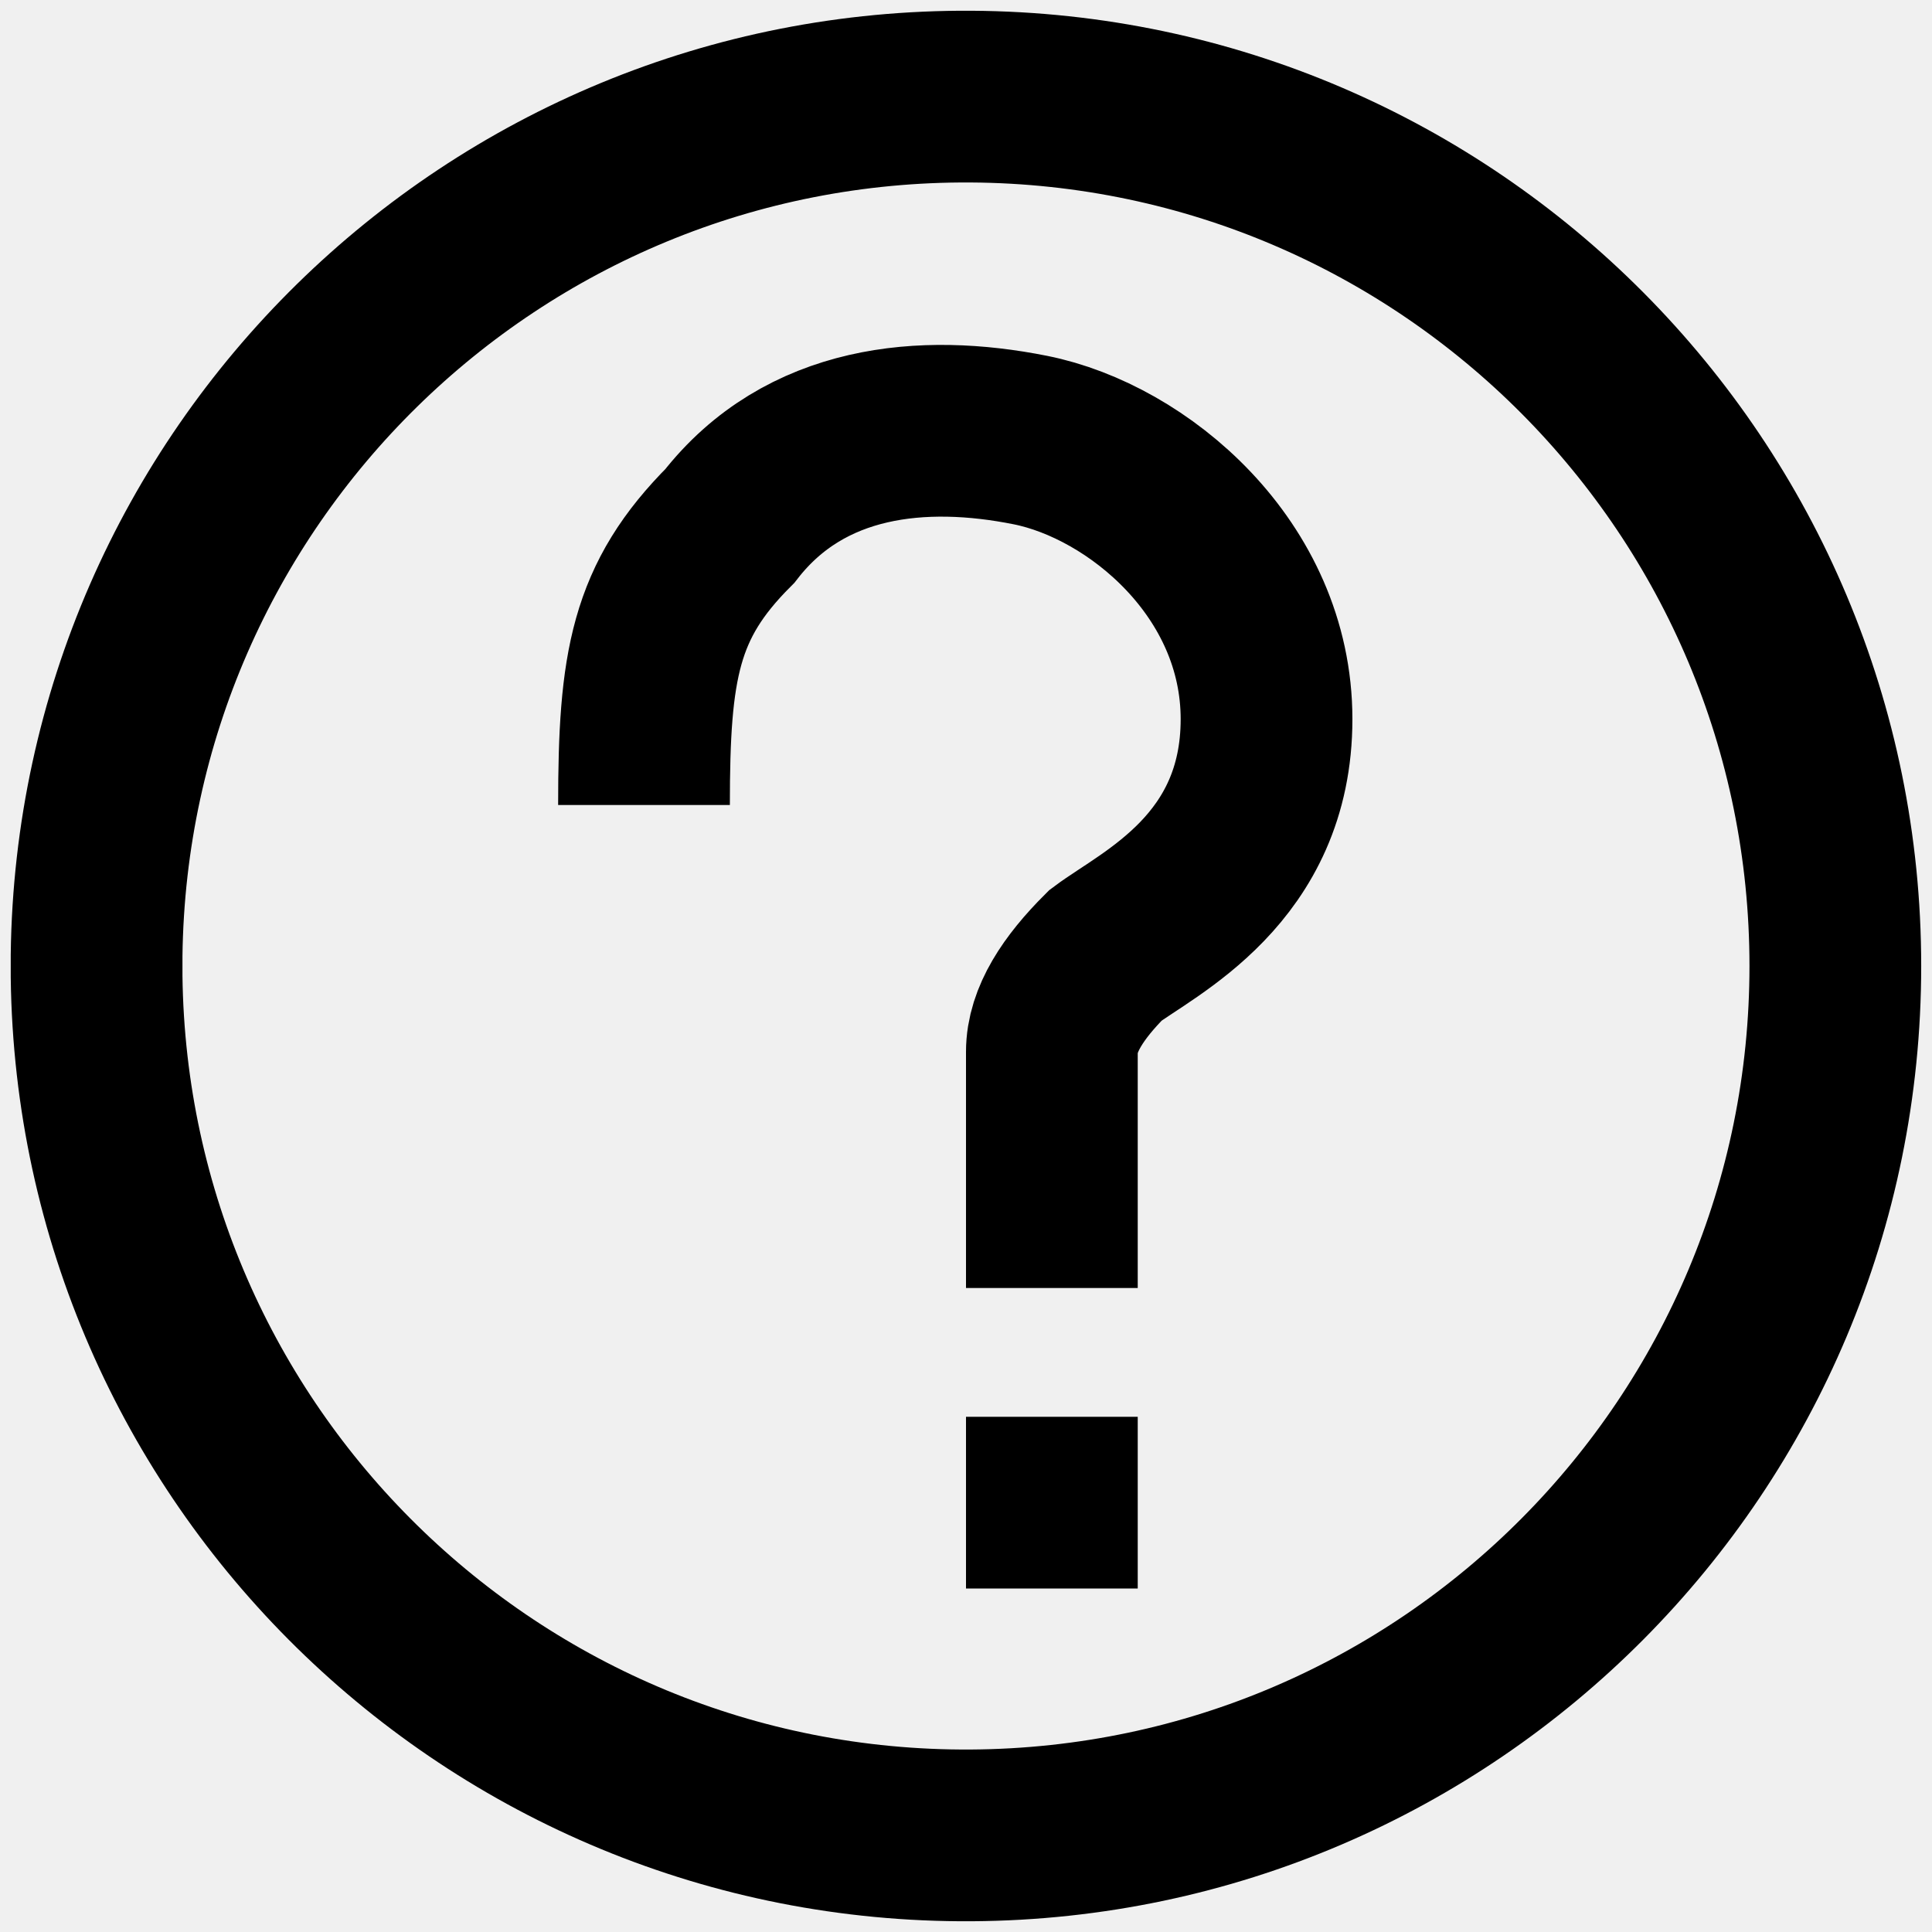
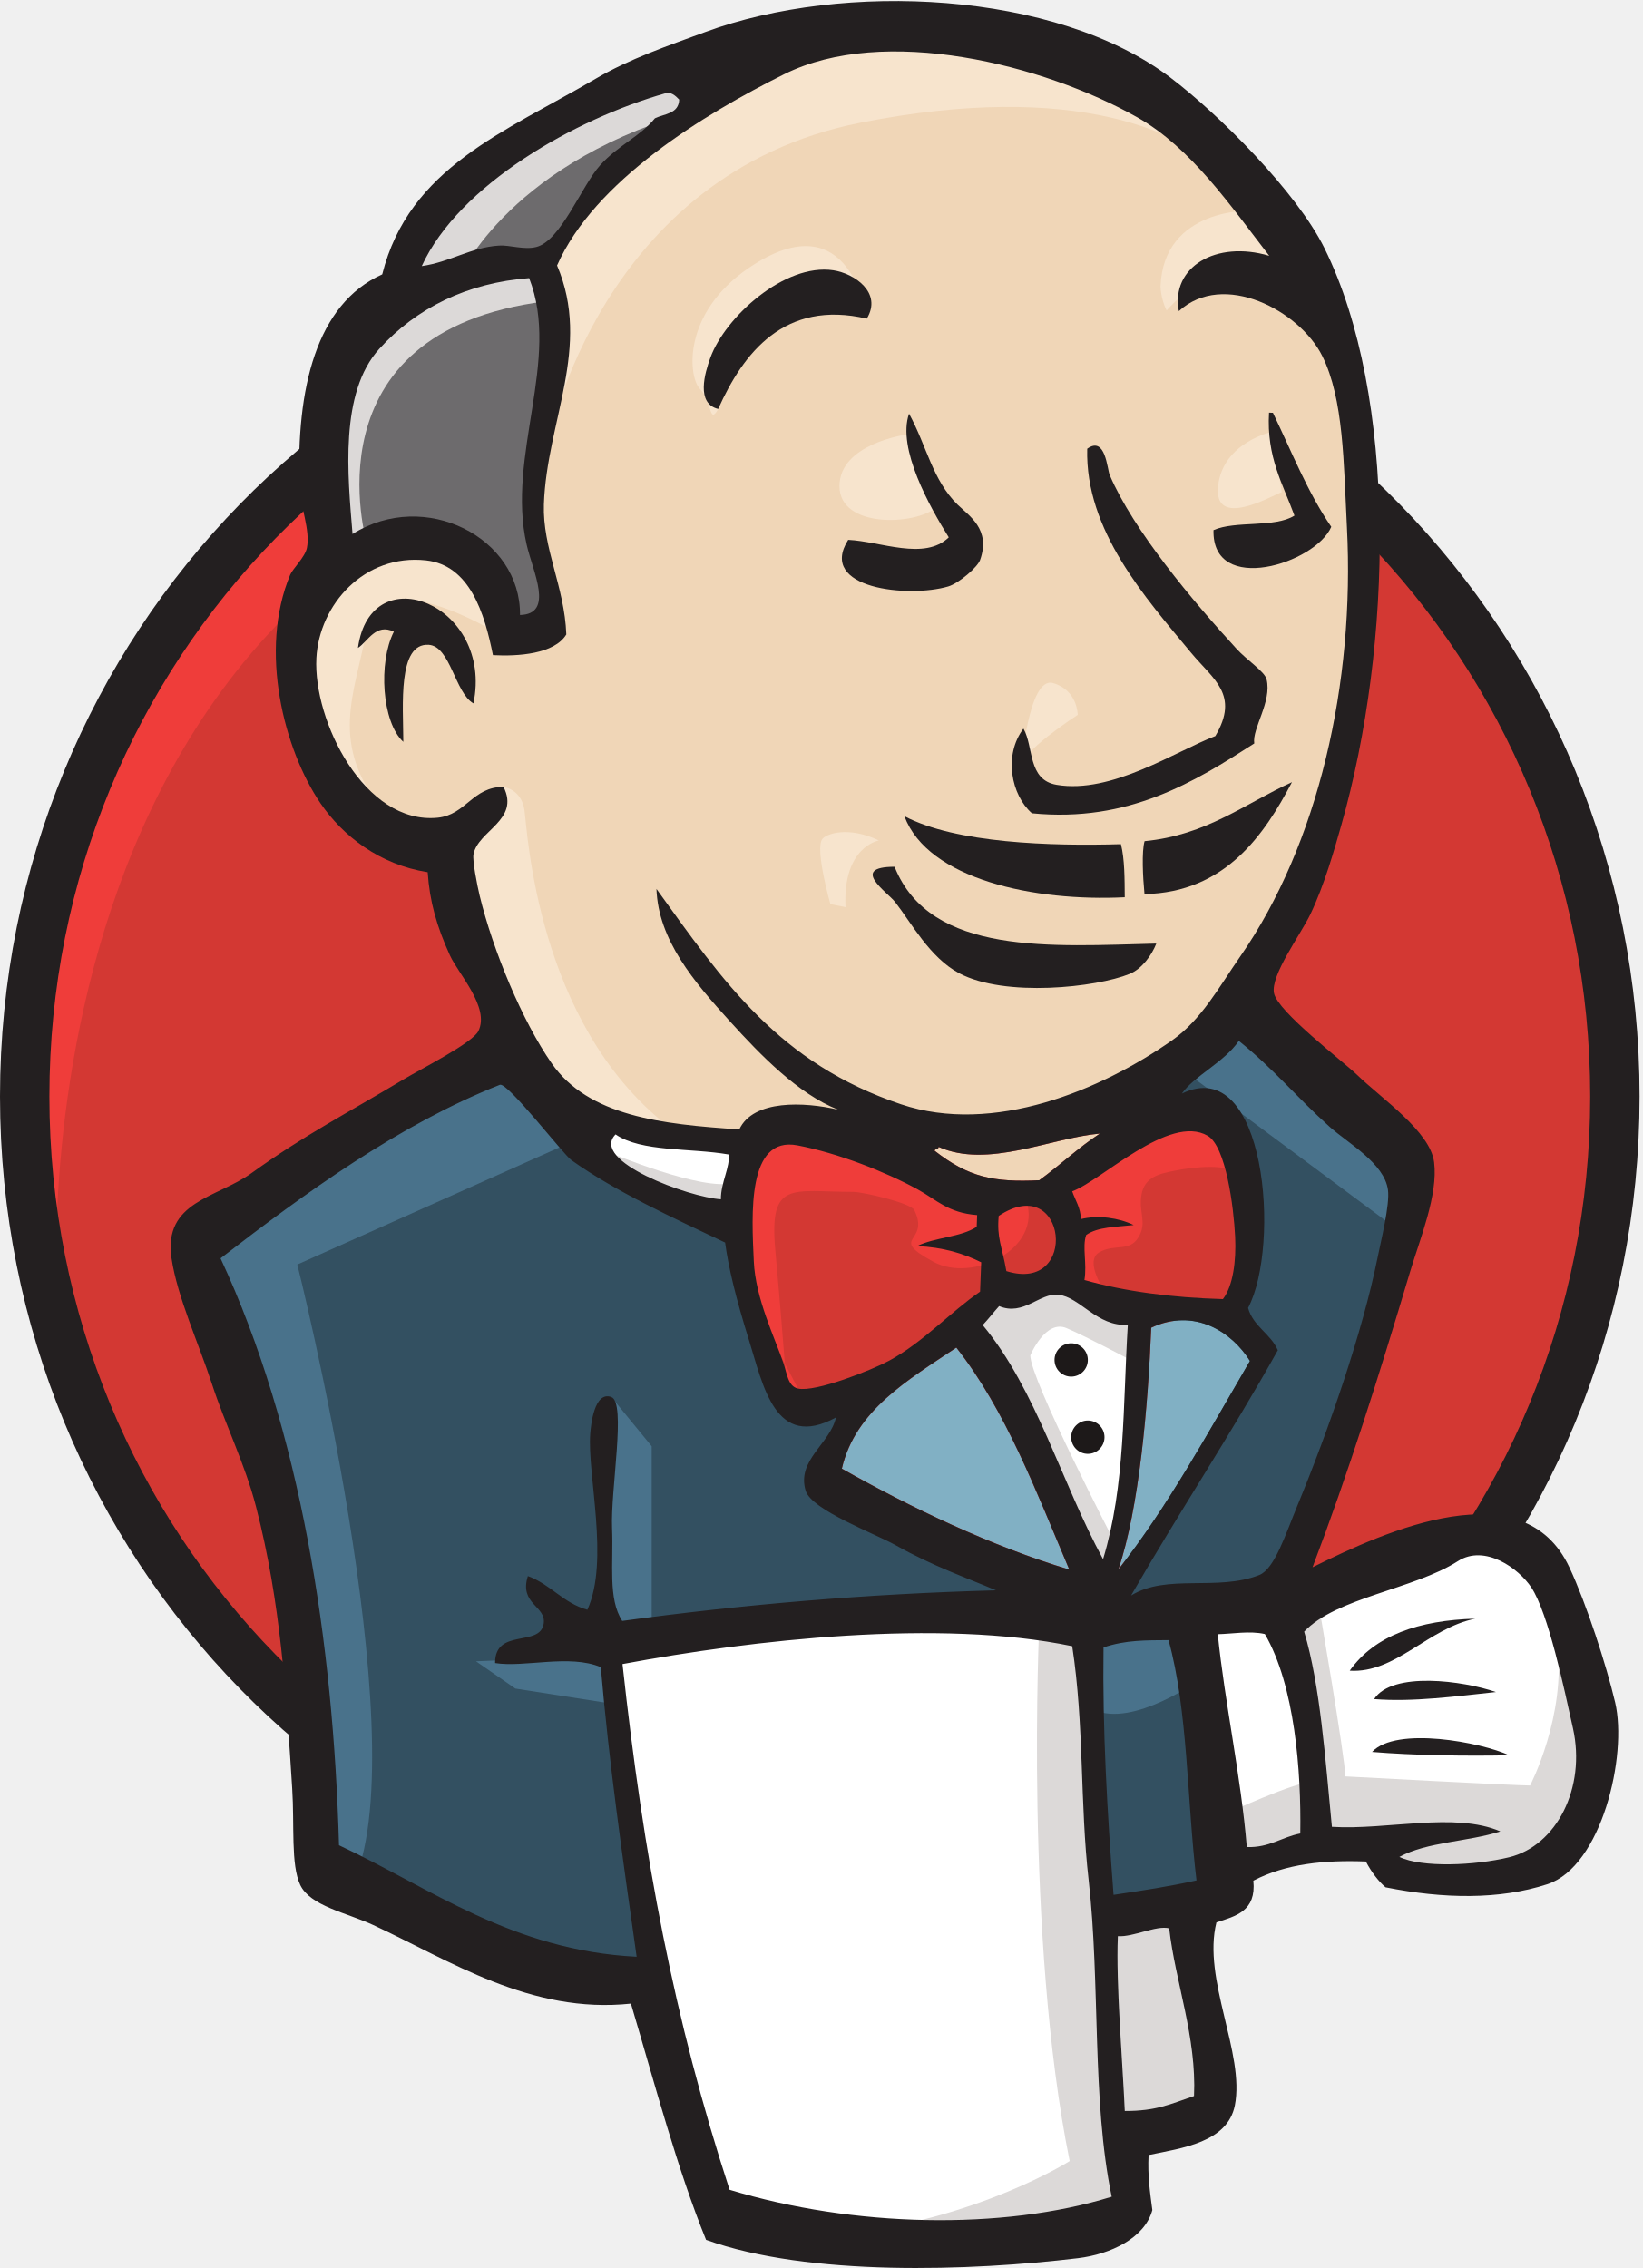
- <svg xmlns="http://www.w3.org/2000/svg" width="180" height="180">
-   <path fill="none" stroke="#000" stroke-width="16" d="M9,89a81,81 0 1,1 0,2zm51-14c0-13 1-19 8-26c7-9 18-10 28-8c10,2 22,12 22,26c0,14-11,19-15,22c-3,3-5,6-5,9v22m0,12v16" />
+ <svg xmlns="http://www.w3.org/2000/svg" id="svg2" version="1.1" width="226" height="312" xml:space="preserve">
+   <defs id="defs6">
+     <clipPath clipPathUnits="userSpaceOnUse" id="clipPath18">
+       <path d="M 0,2494.84 0,0 l 1804.34,0 0,2494.84 -1804.34,0 z" id="path20" />
+     </clipPath>
+   </defs>
+   <g id="g10" transform="matrix(1.25,0,0,-1.25,0,312)">
+     <g id="g3393">
+       <path d="m 177.718,129.264 c 0,-49.429 -39.175,-89.499 -87.5,-89.499 -48.324,0 -87.499,40.07 -87.499,89.499 0,49.43 39.175,89.501 87.499,89.501 48.325,0 87.5,-40.071 87.5,-89.501" style="fill:#d33833;fill-opacity:1;fill-rule:evenodd;stroke:none" id="path22" />
+       <path d="m 6.284,107.098 c 0,0 -6.334,93.333 79.666,96 l -6,10 -46.666,-15.667 -13.334,-15.333 -11.666,-22.334 -6.667,-26 2,-17.333" style="fill:#ef3d3a;fill-opacity:1;fill-rule:nonzero;stroke:none" id="path24" />
+       <path d="M 30.288,190.319 C 14.936,174.611 5.436,152.923 5.436,128.93 l 0,0 c 0,-23.988 9.5,-45.679 24.852,-61.384 l 0,0 C 45.648,51.841 66.815,42.15 90.217,42.15 l 0,0 c 23.402,0 44.571,9.691 59.929,25.396 l 0,0 c 15.351,15.705 24.853,37.396 24.853,61.384 l 0,0 c 0,23.993 -9.502,45.681 -24.853,61.389 l 0,0 c -15.358,15.702 -36.527,25.393 -59.929,25.395 l 0,0 C 66.815,215.712 45.648,206.021 30.288,190.319 l 0,0 z M 26.402,63.747 C 10.087,80.433 0,103.493 0,128.93 l 0,0 c 0,25.441 10.087,48.499 26.402,65.186 l 0,0 c 16.312,16.69 38.892,27.035 63.815,27.032 l 0,0 c 24.923,0.003 47.505,-10.342 63.814,-27.032 l 0,0 c 16.317,-16.687 26.405,-39.747 26.403,-65.186 l 0,0 c 0.002,-25.437 -10.086,-48.497 -26.403,-65.183 l 0,0 C 137.722,47.058 115.14,36.714 90.217,36.714 l 0,0 c -24.923,0 -47.503,10.344 -63.815,27.033 l 0,0" style="fill:#231f20;fill-opacity:1;fill-rule:nonzero;stroke:none" id="path26" />
+       <path d="m 127.051,128.768 -13.334,-2 -18,-2 -11.667,-0.333 -11.333,0.333 -8.667,2.667 -7.667,8.333 -6,17 -1.333,3.667 -8,2.666 -4.667,7.667 -3.333,11 3.667,9.667 8.666,3 7,-3.334 3.334,-7.333 4,0.667 1.333,1.666 -1.333,7.667 -0.334,9.667 2,13.333 -0.078,7.616 6.078,9.717 10.667,7.667 18.667,8 20.666,-3 18,-13 8.334,-13.333 5.333,-9.667 1.333,-24 -4,-20.667 -7.333,-18.333 -7,-9.667" style="fill:#f0d6b7;fill-opacity:1;fill-rule:evenodd;stroke:none" id="path28" />
+       <path d="m 115.717,71.102 -47.667,-2 0,-8 4,-28 -2,-2.334 -33.333,11.334 -2.334,4 -3.333,37.666 -7.666,22.667 -1.667,5.333 26.666,18.333 8.334,3.334 7.333,-9 6.333,-5.667 7.334,-2.333 3.333,-1 4,-17.333 3,-3.667 7.667,2.667 -5.334,-10.334 29,-13.666 -3.666,-2" style="fill:#335061;fill-opacity:1;fill-rule:evenodd;stroke:none" id="path30" />
+       <path d="m 36.717,187.435 8.666,3 7,-3.334 3.334,-7.333 4,0.667 1,4 -2,7.666 2,18.334 -1.667,10 6,7 13,10.333 -3.667,5 -18.333,-9 -7.667,-6 -4.333,-9.333 -6.667,-9 -2,-10.667 1.334,-11.333" style="fill:#6d6b6d;fill-opacity:1;fill-rule:evenodd;stroke:none" id="path32" />
+       <path d="m 50.383,218.768 c 0,0 5,12.333 25,18.333 20,6 1,4.334 1,4.334 l -21.666,-8.334 -8.334,-8.333 -3.666,-6.667 7.666,0.667" style="fill:#dcd9d8;fill-opacity:1;fill-rule:evenodd;stroke:none" id="path34" />
+       <path d="m 40.383,189.768 c 0,0 -7,23.334 19.667,26.667 l -1,4 -18.333,-4.334 -5.334,-17.333 1.334,-11.333 3.666,2.333" style="fill:#dcd9d8;fill-opacity:1;fill-rule:evenodd;stroke:none" id="path36" />
+       <path d="m 51.05,158.768 4.364,4.229 c 0,0 1.97,-0.229 2.303,-2.562 0.333,-2.334 1.333,-23.334 15.666,-34.668 1.307,-1.034 -10.666,1.668 -10.666,1.668 l -10.667,16.666" style="fill:#f7e4cd;fill-opacity:1;fill-rule:evenodd;stroke:none" id="path38" />
+       <path d="m 112.385,165.101 c 0,0 0.777,10.104 3.498,9.327 2.721,-0.777 2.721,-3.498 2.721,-3.498 0,0 -6.608,-4.275 -6.219,-5.829" style="fill:#f7e4cd;fill-opacity:1;fill-rule:evenodd;stroke:none" id="path40" />
+       <path d="m 140.05,202.101 c 0,0 -5.494,-1.16 -6,-6 -0.506,-4.841 6,-1 7,-0.667" style="fill:#f7e4cd;fill-opacity:1;fill-rule:nonzero;stroke:none" id="path42" />
+       <path d="m 99.717,201.767 c 0,0 -7.334,-1 -7.334,-5.666 0,-4.667 8.334,-4.334 10.667,-2.334" style="fill:#f7e4cd;fill-opacity:1;fill-rule:nonzero;stroke:none" id="path44" />
+       <path d="m 54.383,180.101 c 0,0 -12.667,7.667 -14,0.333 -1.333,-7.333 -4.334,-12.667 2,-20.333 l -4.333,1.333 -4,10.333 -1.333,10 7.666,8.001 8.667,-0.667 5,-4 0.333,-5" style="fill:#f7e4cd;fill-opacity:1;fill-rule:evenodd;stroke:none" id="path46" />
+       <path d="m 60.383,201.101 c 0,0 5.667,29.333 34.334,35 23.601,4.665 35.999,-1 40.666,-6.333 0,0 -21,24.999 -41,17.333 -20,-7.667 -34.666,-21.667 -34.333,-30.666 0.568,-15.328 0.333,-15.334 0.333,-15.334" style="fill:#f7e4cd;fill-opacity:1;fill-rule:evenodd;stroke:none" id="path48" />
+       <path d="m 137.717,226.435 c 0,0 -9.666,0.333 -10,-8.334 0,0 -0.001,-1.333 0.666,-2.666 0,0 7.668,8.667 12.334,4" style="fill:#f7e4cd;fill-opacity:1;fill-rule:evenodd;stroke:none" id="path50" />
+       <path d="m 95.389,214.532 c 0,0 -1.664,13.303 -13.006,5.569 -7.333,-5 -6.666,-12 -5.333,-13.333 1.333,-1.334 0.971,-4.019 1.986,-2.176 1.014,1.843 0.68,7.843 4.348,9.509 3.667,1.667 9.678,3.529 12.006,0.431" style="fill:#f7e4cd;fill-opacity:1;fill-rule:evenodd;stroke:none" id="path52" />
+       <path d="m 64.05,124.435 -31.333,-14 c 0,0 13,-51.667 6.333,-67.667 l -4.667,1.666 -0.333,19.667 -8.666,37.333 -3.667,10.334 32.666,21.999 9.667,-9.332" style="fill:#49728b;fill-opacity:1;fill-rule:evenodd;stroke:none" id="path54" />
+       <path d="m 67.272,95.858 4.445,-5.424 0,-20 -5.334,0 c 0,0 -0.666,14 -0.666,15.667 0,1.667 0.666,7.667 0.666,7.667" style="fill:#49728b;fill-opacity:1;fill-rule:evenodd;stroke:none" id="path56" />
+       <path d="m 67.383,67.434 -15,-0.666 4.334,-3 10.666,-1.667" style="fill:#49728b;fill-opacity:1;fill-rule:evenodd;stroke:none" id="path58" />
+       <path d="m 118.717,70.768 12.333,0.333 3,-30.667 -12.667,-1.666 -2.666,32" style="fill:#335061;fill-opacity:1;fill-rule:evenodd;stroke:none" id="path60" />
+       <path d="m 122.05,70.768 18.667,1 c 0,0 7.666,19.333 7.666,20.333 0,1 6.667,28 6.667,28 l -15,15.666 -3,2.667 -8,-8 0,-31 -7,-28.666" style="fill:#335061;fill-opacity:1;fill-rule:evenodd;stroke:none" id="path62" />
+       <path d="m 130.383,73.101 -11.666,-2.333 1.666,-9.334 c 4.333,-2 11.667,3.334 11.667,3.334" style="fill:#49728b;fill-opacity:1;fill-rule:evenodd;stroke:none" id="path64" />
+       <path d="m 130.717,131.434 23.333,-17.333 0.667,8 -17.667,16.333 -6.333,-7" style="fill:#49728b;fill-opacity:1;fill-rule:evenodd;stroke:none" id="path66" />
+       <path d="M 78.951,5.098 72.05,33.102 68.617,53.765 68.05,69.102 l 31.235,1.663 19.433,0.003 -1.767,-35.003 3,-27 -0.333,-5 -25.333,-2 -15.334,3.333" style="fill:#ffffff;fill-opacity:1;fill-rule:evenodd;stroke:none" id="path68" />
+       <path d="m 114.383,71.101 c 0,0 -1.666,-34.667 3.334,-59.333 0,0 -10,-6.334 -24.667,-8 l 28,1 3.333,2 -4,54.666 -1,11.668" style="fill:#dcd9d8;fill-opacity:1;fill-rule:evenodd;stroke:none" id="path70" />
+       <path d="m 134.618,43.098 13,3.667 24.666,1.333 3.667,11.333 -6.667,19.667 -7.666,1 -10.667,-3.333 -10.234,-4.997 -5.433,0.997 -4.234,-1.664" style="fill:#ffffff;fill-opacity:1;fill-rule:evenodd;stroke:none" id="path72" />
+       <path d="m 134.383,49.768 c 0,0 8.666,3.999 10,3.666 l -3.666,18.334 4.333,1.666 c 0,0 3,-17.333 3,-19.333 0,0 18.666,-1 20.333,-1 0,0 4,7.667 3,15.667 l 3.667,-10.667 0.333,-6 -5.333,-8 -6,-1.333 -10,0.333 -3.333,4.333 -11.667,-1.666 -3.667,-1.334" style="fill:#dcd9d8;fill-opacity:1;fill-rule:evenodd;stroke:none" id="path74" />
+       <path d="m 121.284,73.431 -7.333,18.667 -7.667,11 c 0,0 1.666,4.667 4,4.667 2.334,0 7.667,0 7.667,0 l 7.333,-2.667 -0.666,-12.333 -3.334,-19.334" style="fill:#ffffff;fill-opacity:1;fill-rule:nonzero;stroke:none" id="path76" />
+       <path d="m 122.717,79.768 c 0,0 -9.334,17.999 -9.334,20.666 0,0 1.666,4 4,3 2.334,-1 7.334,-3.666 7.334,-3.666 l 0,6.333 -11.334,2.334 -7.666,-1 13,-30.667 2.666,-0.334" style="fill:#dcd9d8;fill-opacity:1;fill-rule:evenodd;stroke:none" id="path78" />
+       <path d="m 81.951,123.764 -9.234,1.004 -8.667,2.667 0,-3 4.235,-4.67 13.333,-6" style="fill:#ffffff;fill-opacity:1;fill-rule:nonzero;stroke:none" id="path80" />
+       <path d="m 67.051,122.765 c 0,0 10.334,-4.334 13.667,-3.334 l 0.332,-3.996 -9.332,1.996 -5.667,4 1,1.334" style="fill:#dcd9d8;fill-opacity:1;fill-rule:evenodd;stroke:none" id="path82" />
+       <path d="m 134.582,106.63 c -5.656,0.166 -10.766,0.838 -15.24,2.1 0.304,1.834 -0.265,3.634 0.192,4.955 1.247,0.898 3.337,0.884 5.222,1.095 -1.63,0.801 -3.92,1.118 -5.801,0.655 -0.044,1.273 -0.615,2.062 -0.961,3.058 3.18,1.135 10.687,8.576 14.91,6.112 2.012,-1.172 2.867,-7.866 3.023,-11.121 0.13,-2.7 -0.245,-5.424 -1.345,-6.854" style="fill:#d33833;fill-opacity:1;fill-rule:evenodd;stroke:none" id="path84" />
+       <path d="m 134.582,106.63 c -5.656,0.166 -10.766,0.838 -15.24,2.1 0.304,1.834 -0.265,3.634 0.192,4.955 1.247,0.898 3.337,0.884 5.222,1.095 -1.63,0.801 -3.92,1.118 -5.801,0.655 -0.044,1.273 -0.615,2.062 -0.961,3.058 3.18,1.135 10.687,8.576 14.91,6.112 2.012,-1.172 2.867,-7.866 3.023,-11.121 0.13,-2.7 -0.245,-5.424 -1.345,-6.854 z" style="fill:none;stroke:#d33833;stroke-width:2;stroke-linecap:butt;stroke-linejoin:miter;stroke-miterlimit:4;stroke-opacity:1;stroke-dasharray:none" id="path86" />
+       <path d="m 107.535,115.876 c -0.015,-0.428 -0.033,-0.859 -0.05,-1.291 -1.766,-1.16 -4.617,-1.146 -6.555,-2.121 2.857,-0.125 5.106,-0.813 7.052,-1.783 -0.043,-1.078 -0.084,-2.155 -0.126,-3.233 -3.237,-2.216 -6.194,-5.516 -10.005,-7.594 -1.802,-0.983 -8.126,-3.512 -10.043,-3.065 -1.085,0.252 -1.182,1.598 -1.616,2.867 -0.924,2.717 -3.051,7.042 -3.236,11.132 -0.236,5.166 -0.758,13.824 4.809,12.76 4.491,-0.857 9.715,-2.926 13.193,-4.826 2.125,-1.162 3.354,-2.598 6.578,-2.846" style="fill:#d33833;fill-opacity:1;fill-rule:evenodd;stroke:none" id="path88" />
+       <path d="m 107.535,115.876 c -0.015,-0.428 -0.033,-0.859 -0.05,-1.291 -1.766,-1.16 -4.617,-1.146 -6.555,-2.121 2.857,-0.125 5.106,-0.813 7.052,-1.783 -0.043,-1.078 -0.084,-2.155 -0.126,-3.233 -3.237,-2.216 -6.194,-5.516 -10.005,-7.594 -1.802,-0.983 -8.126,-3.512 -10.043,-3.065 -1.085,0.252 -1.182,1.598 -1.616,2.867 -0.924,2.717 -3.051,7.042 -3.236,11.132 -0.236,5.166 -0.758,13.824 4.809,12.76 4.491,-0.857 9.715,-2.926 13.193,-4.826 2.125,-1.162 3.354,-2.598 6.578,-2.846 z" style="fill:none;stroke:#d33833;stroke-width:2;stroke-linecap:butt;stroke-linejoin:miter;stroke-miterlimit:4;stroke-opacity:1;stroke-dasharray:none" id="path90" />
+       <path d="m 110.75,109.712 c -0.494,2.814 -1.065,3.617 -0.844,6.072 7.505,5.004 8.914,-8.595 0.844,-6.072" style="fill:#d33833;fill-opacity:1;fill-rule:evenodd;stroke:none" id="path92" />
+       <path d="m 110.75,109.712 c -0.494,2.814 -1.065,3.617 -0.844,6.072 7.505,5.004 8.914,-8.595 0.844,-6.072 z" style="fill:none;stroke:#d33833;stroke-width:2;stroke-linecap:butt;stroke-linejoin:miter;stroke-miterlimit:4;stroke-opacity:1;stroke-dasharray:none" id="path94" />
+       <path d="m 121.617,107.431 c 0,0 -2.334,3.334 -0.667,4.334 1.667,1 3.334,-0.001 4.334,1.666 1,1.667 0,2.667 0.333,4.667 0.333,2 2.001,2.334 3.667,2.667 1.666,0.333 6.334,1 7,-0.667 l -2,6 -4,1.333 -12.667,-7.333 -0.667,-3.667 0,-7.333" style="fill:#ef3d3a;fill-opacity:1;fill-rule:evenodd;stroke:none" id="path96" />
+       <path d="m 86.617,96.431 c -0.4,5.202 -0.824,10.397 -1.296,15.594 -0.706,7.76 1.864,6.406 8.591,6.406 1.027,0 6.326,-1.225 6.705,-2 1.818,-3.713 -3.04,-2.888 2.094,-5.688 4.334,-2.363 11.99,1.435 10.239,6.688 -0.98,1.168 -5.106,0.364 -6.585,1.131 -2.604,1.35 -5.208,2.7 -7.812,4.05 -3.313,1.719 -10.971,4.225 -14.503,1.823 -8.95,-6.087 0.565,-21.296 3.758,-27.646" style="fill:#ef3d3a;fill-opacity:1;fill-rule:evenodd;stroke:none" id="path98" />
+       <path d="m 95.389,214.532 c -9.085,2.116 -13.6,-3.802 -16.354,-9.94 -2.459,0.596 -1.48,3.94 -0.859,5.644 1.626,4.472 8.18,10.425 13.534,9.618 2.304,-0.347 5.423,-2.454 3.679,-5.322" style="fill:#231f20;fill-opacity:1;fill-rule:evenodd;stroke:none" id="path100" />
+       <path d="m 139.655,204.186 c 0.143,-0.006 0.288,-0.011 0.431,-0.017 2.053,-4.265 3.83,-8.783 6.42,-12.548 -1.735,-4.041 -13.138,-7.617 -12.962,-0.361 2.466,1.078 6.723,0.22 8.909,1.597 -1.264,3.469 -3.088,6.422 -2.798,11.329" style="fill:#231f20;fill-opacity:1;fill-rule:evenodd;stroke:none" id="path102" />
+       <path d="m 100.04,204.075 c 1.948,-3.571 2.582,-7.323 5.351,-10.022 1.247,-1.215 3.672,-2.696 2.47,-6.075 -0.281,-0.797 -2.334,-2.574 -3.519,-2.923 -4.329,-1.278 -14.416,-0.264 -11,5.133 3.58,-0.167 8.392,-2.325 11.068,0.274 -2.055,3.285 -5.719,9.784 -4.37,13.613" style="fill:#231f20;fill-opacity:1;fill-rule:evenodd;stroke:none" id="path104" />
+       <path d="m 138.03,167.781 c -6.518,-4.187 -13.786,-8.74 -24.466,-7.684 -2.282,1.984 -3.152,6.399 -0.935,9.315 1.154,-1.984 0.429,-5.633 3.645,-6.182 6.06,-1.037 13.113,3.707 17.472,5.365 2.703,4.557 -0.233,6.233 -2.668,9.166 -4.985,6.009 -11.672,13.457 -11.429,22.453 2.015,1.461 2.189,-2.23 2.478,-2.902 2.603,-6.092 9.154,-13.883 13.935,-19.097 1.174,-1.284 3.107,-2.516 3.322,-3.365 0.62,-2.469 -1.613,-5.427 -1.354,-7.069" style="fill:#231f20;fill-opacity:1;fill-rule:evenodd;stroke:none" id="path106" />
+       <path d="m 52.102,172.189 c -2.043,1.166 -2.529,6.302 -4.928,6.448 -3.428,0.208 -2.803,-6.663 -2.789,-10.681 -2.359,2.142 -2.774,8.737 -1.041,12.124 -1.975,0.97 -2.857,-1.07 -3.953,-1.789 1.408,10.23 14.965,4.745 12.711,-6.102" style="fill:#231f20;fill-opacity:1;fill-rule:evenodd;stroke:none" id="path108" />
+       <path d="m 142.18,163.521 c -3.034,-5.775 -7.326,-12.135 -16.229,-12.32 -0.181,1.865 -0.32,4.703 0.01,5.826 6.806,0.654 11.008,4.118 16.219,6.494" style="fill:#231f20;fill-opacity:1;fill-rule:evenodd;stroke:none" id="path110" />
+       <path d="m 99.527,159.777 c 5.678,-2.986 16.114,-3.307 23.832,-3.081 0.414,-1.691 0.404,-3.78 0.42,-5.842 -9.921,-0.495 -21.651,1.96 -24.252,8.923" style="fill:#231f20;fill-opacity:1;fill-rule:evenodd;stroke:none" id="path112" />
+       <path d="m 98.447,154.209 c 3.927,-9.859 17.423,-8.724 28.804,-8.452 -0.501,-1.28 -1.587,-2.792 -2.937,-3.339 -3.647,-1.484 -13.706,-2.61 -18.769,0.079 -3.211,1.707 -5.274,5.564 -7.033,7.825 -0.85,1.092 -5.08,3.881 -0.064,3.887" style="fill:#231f20;fill-opacity:1;fill-rule:evenodd;stroke:none" id="path114" />
+       <path d="m 137.556,99.826 c -4.608,-7.892 -9.017,-15.998 -14.484,-22.959 2.292,6.739 3.273,18.018 3.619,26.617 4.795,2.244 8.901,-0.505 10.865,-3.658" style="fill:#81b0c4;fill-opacity:1;fill-rule:evenodd;stroke:none" id="path116" />
+       <path d="m 162.352,71.461 c -5.159,-1.033 -8.784,-6.047 -13.817,-5.725 2.766,3.899 7.613,5.543 13.817,5.725" style="fill:#231f20;fill-opacity:1;fill-rule:evenodd;stroke:none" id="path118" />
+       <path d="m 164.628,63.387 c -4.205,-0.444 -9.144,-1.125 -13.409,-0.774 2.019,3.084 9.798,2.02 13.409,0.774" style="fill:#231f20;fill-opacity:1;fill-rule:evenodd;stroke:none" id="path120" />
+       <path d="m 166.085,56.426 c -4.726,-0.102 -10.6,-0.008 -15.092,0.369 2.657,2.854 12.027,1.059 15.092,-0.369" style="fill:#231f20;fill-opacity:1;fill-rule:evenodd;stroke:none" id="path122" />
+       <path d="m 128.664,37.377 c 0.678,-5.935 3.031,-11.949 2.736,-18.449 -2.613,-0.881 -4.114,-1.652 -7.615,-1.647 -0.247,5.524 -0.986,13.969 -0.765,19.235 1.722,-0.114 4.261,1.23 5.644,0.861" style="fill:#dcd9d8;fill-opacity:1;fill-rule:evenodd;stroke:none" id="path124" />
+       <path d="m 121.045,124.849 c -2.373,-1.549 -4.394,-3.483 -6.673,-5.137 -5.054,-0.25 -7.812,0.35 -11.525,3.252 0.061,0.233 0.434,0.129 0.448,0.415 5.41,-2.411 12.287,0.982 17.75,1.47" style="fill:#f0d6b7;fill-opacity:1;fill-rule:evenodd;stroke:none" id="path126" />
+       <path d="m 92.644,87.971 c 1.486,6.441 7.311,9.777 12.6,13.324 5.459,-6.928 8.779,-15.838 12.435,-24.436 -8.638,2.604 -17.464,6.829 -25.035,11.112" style="fill:#81b0c4;fill-opacity:1;fill-rule:evenodd;stroke:none" id="path128" />
+       <path d="m 123.02,36.516 c -0.221,-5.266 0.518,-13.711 0.765,-19.235 3.501,-0.005 5.002,0.766 7.615,1.647 0.295,6.5 -2.058,12.514 -2.736,18.449 -1.383,0.369 -3.922,-0.975 -5.644,-0.861 z M 68.506,66.465 C 70.814,45.242 74.158,27.401 80.291,8.608 93.902,4.475 110.311,4.115 122.342,7.844 120.133,18.451 121.098,31.365 119.807,42.684 c -0.973,8.508 -0.477,17.068 -1.811,25.748 -14.578,3.033 -35.184,0.709 -49.49,-1.967 z m 52.937,1.834 c -0.123,-9.115 0.408,-18.106 1.104,-27.232 3.5,0.525 5.875,0.876 9.127,1.589 -1.056,8.786 -0.926,18.672 -3.077,26.444 -2.486,-0.024 -4.675,0.029 -7.154,-0.801 z m 17.755,1.469 c -1.661,0.381 -3.595,0.015 -5.182,-0.016 0.746,-7.43 2.556,-15.629 3.193,-23.428 2.497,-0.078 3.831,1.1 5.885,1.496 0.11,6.846 -0.598,16.278 -3.896,21.948 z m 26.884,-24.563 c 5.205,1.264 8.478,7.639 7.022,14.186 -0.977,4.4 -2.717,12.685 -4.579,15.5 -1.376,2.082 -5.107,4.808 -8.086,2.9 -4.846,-3.103 -13.383,-4.004 -16.917,-7.76 1.772,-5.9 2.322,-14.004 3.053,-21.48 6.054,-0.377 13.503,1.666 18.538,-0.502 -3.515,-1.139 -8.076,-1.148 -11.113,-2.807 2.482,-1.199 8.293,-0.957 12.082,-0.037 z M 117.679,76.859 c -3.656,8.598 -6.976,17.508 -12.435,24.436 C 99.955,97.748 94.131,94.412 92.644,87.971 100.215,83.688 109.041,79.463 117.679,76.859 z m 9.012,26.625 c -0.346,-8.599 -1.327,-19.878 -3.619,-26.617 5.467,6.961 9.876,15.067 14.484,22.959 -1.964,3.153 -6.07,5.902 -10.865,3.658 z m -10.216,3.63 c -2.071,0.223 -3.829,-2.381 -6.522,-1.255 -0.617,-0.682 -1.178,-1.421 -1.807,-2.087 5.948,-7.168 8.651,-17.338 13.245,-25.762 2.465,8.092 2.181,16.957 2.724,25.789 -3.387,-0.215 -5.266,3.063 -7.64,3.315 z m -6.569,8.67 c -0.221,-2.455 0.35,-3.258 0.844,-6.072 8.07,-2.523 6.661,11.076 -0.844,6.072 z m -8.949,2.938 c -3.477,1.9 -8.701,3.969 -13.193,4.826 -5.567,1.065 -5.046,-7.594 -4.809,-12.76 0.185,-4.09 2.312,-8.415 3.236,-11.132 0.434,-1.269 0.531,-2.615 1.616,-2.867 1.917,-0.447 8.241,2.082 10.043,3.065 3.811,2.078 6.768,5.378 10.005,7.594 0.042,1.078 0.083,2.155 0.126,3.233 -1.946,0.97 -4.195,1.658 -7.052,1.783 1.938,0.975 4.789,0.961 6.555,2.121 0.017,0.432 0.035,0.863 0.05,1.291 -3.224,0.248 -4.453,1.684 -6.578,2.846 z m -33.214,6.033 c -2.886,-2.93 8.095,-6.924 11.591,-7.139 -0.019,1.854 1.057,3.602 0.84,4.932 -4.152,0.729 -9.609,0.248 -12.43,2.207 z m 35.552,-1.376 c -0.014,-0.286 -0.387,-0.182 -0.448,-0.415 3.713,-2.902 6.471,-3.502 11.525,-3.252 2.279,1.654 4.3,3.588 6.673,5.137 -5.463,-0.488 -12.34,-3.881 -17.75,-1.47 z m 32.632,-9.895 c -0.156,3.255 -1.011,9.949 -3.023,11.121 -4.223,2.465 -11.73,-4.977 -14.91,-6.112 0.346,-0.996 0.917,-1.785 0.961,-3.058 1.881,0.463 4.171,0.146 5.801,-0.655 -1.885,-0.211 -3.975,-0.197 -5.222,-1.095 -0.457,-1.321 0.112,-3.121 -0.192,-4.955 4.474,-1.262 9.584,-1.934 15.24,-2.1 1.1,1.43 1.475,4.154 1.345,6.854 z m -73.042,8.437 c -0.906,0.646 -7.037,8.623 -7.877,8.292 C 43.914,125.838 33.541,118.273 24.271,111.118 33.109,92.154 36.677,68.92 37.307,46.526 47.432,41.791 56.324,34.965 70.062,34.252 68.473,45.5 67.022,55.535 66.119,66.125 c -3.452,1.455 -8.404,-0.066 -11.635,0.451 -0.027,3.893 4.934,1.705 5.347,4.323 0.311,1.98 -2.73,2.13 -1.739,5.248 2.525,-0.918 3.852,-2.946 6.545,-3.707 2.461,5.384 -0.034,14.91 0.32,19.41 0.067,0.845 0.422,4.681 2.314,4.008 1.675,-0.596 -0.096,-10.202 0.088,-14.461 0.167,-3.924 -0.474,-7.721 1.115,-10.184 13.275,1.807 26.766,2.975 41.129,3.369 -3.16,1.356 -6.914,2.639 -11.03,4.959 -2.231,1.258 -9.264,3.875 -9.908,5.994 -1.027,3.377 2.695,5.176 3.332,8.071 -6.701,-3.655 -8.008,3.503 -9.594,8.574 -1.436,4.593 -2.254,8.024 -2.606,10.673 -5.773,2.752 -11.944,5.539 -16.913,9.068 z m 67.179,7.327 c 9.243,4.482 10.909,-16.751 7.286,-23.591 0.56,-2.04 2.486,-2.821 3.272,-4.655 -5.158,-9.24 -10.887,-17.865 -16.15,-26.996 3.915,2.437 9.507,0.436 14.114,2.26 1.684,0.666 2.903,4.521 4.178,7.605 3.507,8.485 7.189,19.182 8.827,27.279 0.37,1.845 1.378,5.865 1.152,7.507 -0.403,2.94 -4.392,5.12 -6.421,6.938 -3.738,3.358 -6.092,6.313 -9.991,9.453 -1.581,-2.334 -4.974,-3.902 -6.267,-5.8 z m -88.318,81.968 c -4.404,-4.846 -3.482,-13.926 -2.949,-20.386 7.961,5.008 18.527,-0.396 18.428,-8.914 3.801,0.101 1.42,4.747 0.732,7.74 -2.247,9.776 3.785,20.397 0.274,29.337 -6.818,-0.517 -12.42,-3.302 -16.484,-7.777 z m 31.514,28.126 c -9.971,-2.826 -22.749,-10.071 -26.846,-19.028 3.173,0.461 5.375,2.061 8.505,2.259 1.183,0.077 2.732,-0.496 4.092,-0.158 2.709,0.672 4.995,6.746 7.039,9.006 1.992,2.207 4.387,3.15 6.025,5.162 1.053,0.508 2.609,0.473 2.669,2.054 -0.456,0.488 -0.937,0.86 -1.484,0.705 z m 51.903,-2.658 c -10.349,5.839 -27.866,10.231 -38.875,4.743 -8.883,-4.429 -20.89,-11.757 -24.984,-21.043 3.824,-8.961 -1.133,-17.172 -1.449,-26.27 -0.168,-4.841 2.279,-9.067 2.467,-14.337 -1.309,-2.159 -5.307,-2.425 -8.074,-2.277 -0.932,4.662 -2.562,9.902 -7.363,10.428 -6.793,0.743 -11.76,-4.879 -12.068,-10.754 -0.365,-6.909 5.307,-18.36 13.346,-17.565 3.106,0.307 3.868,3.42 7.252,3.388 1.834,-3.659 -2.829,-4.808 -3.309,-7.425 -0.125,-0.676 0.387,-3.318 0.684,-4.557 1.46,-6.033 4.715,-13.841 7.919,-18.434 4.066,-5.826 12.056,-6.704 20.65,-7.275 1.535,3.307 7.19,3.035 10.875,2.17 -4.416,1.749 -8.521,5.989 -11.924,9.742 -3.908,4.306 -7.867,8.925 -8.067,14.553 7.386,-10.246 13.487,-19.194 26.917,-23.701 10.162,-3.408 22.03,1.562 29.838,7.045 3.24,2.279 5.174,5.895 7.477,9.205 8.617,12.395 12.638,30.087 11.754,47.235 -0.364,7.072 -0.348,14.12 -2.721,18.878 -2.48,4.975 -10.868,9.426 -15.778,4.926 -0.91,4.838 4.083,7.83 9.948,6.089 -4.182,5.397 -8.571,11.882 -14.515,15.236 z M 144.444,77.117 c 8.087,4.02 23.197,10.821 28.267,-0.015 1.871,-3.994 4.066,-10.746 5.035,-14.869 1.369,-5.817 -1.484,-18.043 -7.463,-19.995 -5.281,-1.724 -11.443,-1.619 -17.804,-0.341 -0.749,0.623 -1.583,1.709 -2.166,2.841 -4.542,0.176 -8.795,-0.244 -12.383,-2.111 0.34,-3.359 -1.932,-3.898 -4.062,-4.59 -1.579,-6.261 3.159,-14.437 2.025,-20.146 -0.809,-4.067 -5.813,-4.696 -9.491,-5.457 -0.12,-2.26 0.161,-4.147 0.412,-6.059 -0.841,-3.099 -4.613,-4.863 -8.187,-5.295 -11.759,-1.414 -29.613,-2.049 -40.924,2.018 -3.156,7.742 -5.643,17.158 -8.271,25.998 -11.031,-1.178 -19.953,4.76 -28.364,8.65 -2.912,1.35 -6.941,2.094 -8.028,4.412 -1.055,2.244 -0.623,6.545 -0.885,10.608 -0.666,10.377 -1.236,20.386 -3.977,31.011 -1.23,4.768 -3.375,8.975 -4.871,13.569 -1.383,4.258 -3.799,9.52 -4.429,13.766 -0.934,6.293 4.991,6.643 8.78,9.37 5.857,4.217 10.455,6.549 16.799,10.355 1.879,1.127 7.545,3.98 8.19,5.294 1.281,2.605 -2.199,6.278 -3.13,8.32 -1.472,3.229 -2.24,5.972 -2.45,9.158 -5.322,0.841 -9.355,4.008 -11.792,7.579 -4.031,5.91 -6.826,16.844 -3.339,25.161 0.274,0.655 1.637,1.943 1.839,2.949 0.397,1.981 -0.747,4.615 -0.818,6.722 -0.366,10.81 1.829,20.124 9.106,23.384 2.954,11.769 13.528,15.682 23.49,21.531 3.724,2.186 7.829,3.583 12.068,5.143 15.208,5.597 38.542,4.543 51.164,-5.003 5.352,-4.048 13.907,-12.595 16.967,-18.783 8.082,-16.337 7.508,-43.64 1.855,-63.513 -0.76,-2.668 -1.862,-6.59 -3.401,-9.795 -1.073,-2.238 -4.408,-6.716 -4.003,-8.692 0.417,-2.043 7.604,-7.5 9.145,-8.986 2.775,-2.677 8.047,-6.23 8.474,-9.608 0.459,-3.595 -1.584,-8.513 -2.619,-11.982 -3.46,-11.577 -6.836,-22.278 -10.759,-32.599" style="fill:#231f20;fill-opacity:1;fill-rule:evenodd;stroke:none" id="path130" />
+       <path d="m 90.491,157.255 c 0.439,0.584 2.851,1.471 6.226,-0.154 0,0 -4,-0.667 -3.667,-7.336 l -1.667,0.334 c 0,0 -1.723,6.047 -0.892,7.156" style="fill:#f7e4cd;fill-opacity:1;fill-rule:evenodd;stroke:none" id="path132" />
+       <path d="m 119.717,99.934 c 0,-1.012 -0.821,-1.833 -1.834,-1.833 -1.012,0 -1.833,0.821 -1.833,1.833 0,1.012 0.821,1.834 1.833,1.834 1.013,0 1.834,-0.822 1.834,-1.834" style="fill:#1d1919;fill-opacity:1;fill-rule:evenodd;stroke:none" id="path134" />
+       <path d="m 121.55,91.434 c 0,-1.012 -0.821,-1.833 -1.834,-1.833 -1.012,0 -1.833,0.821 -1.833,1.833 0,1.012 0.821,1.834 1.833,1.834 1.013,0 1.834,-0.822 1.834,-1.834" style="fill:#1d1919;fill-opacity:1;fill-rule:evenodd;stroke:none" id="path136" />
+     </g>
+   </g>
</svg>
